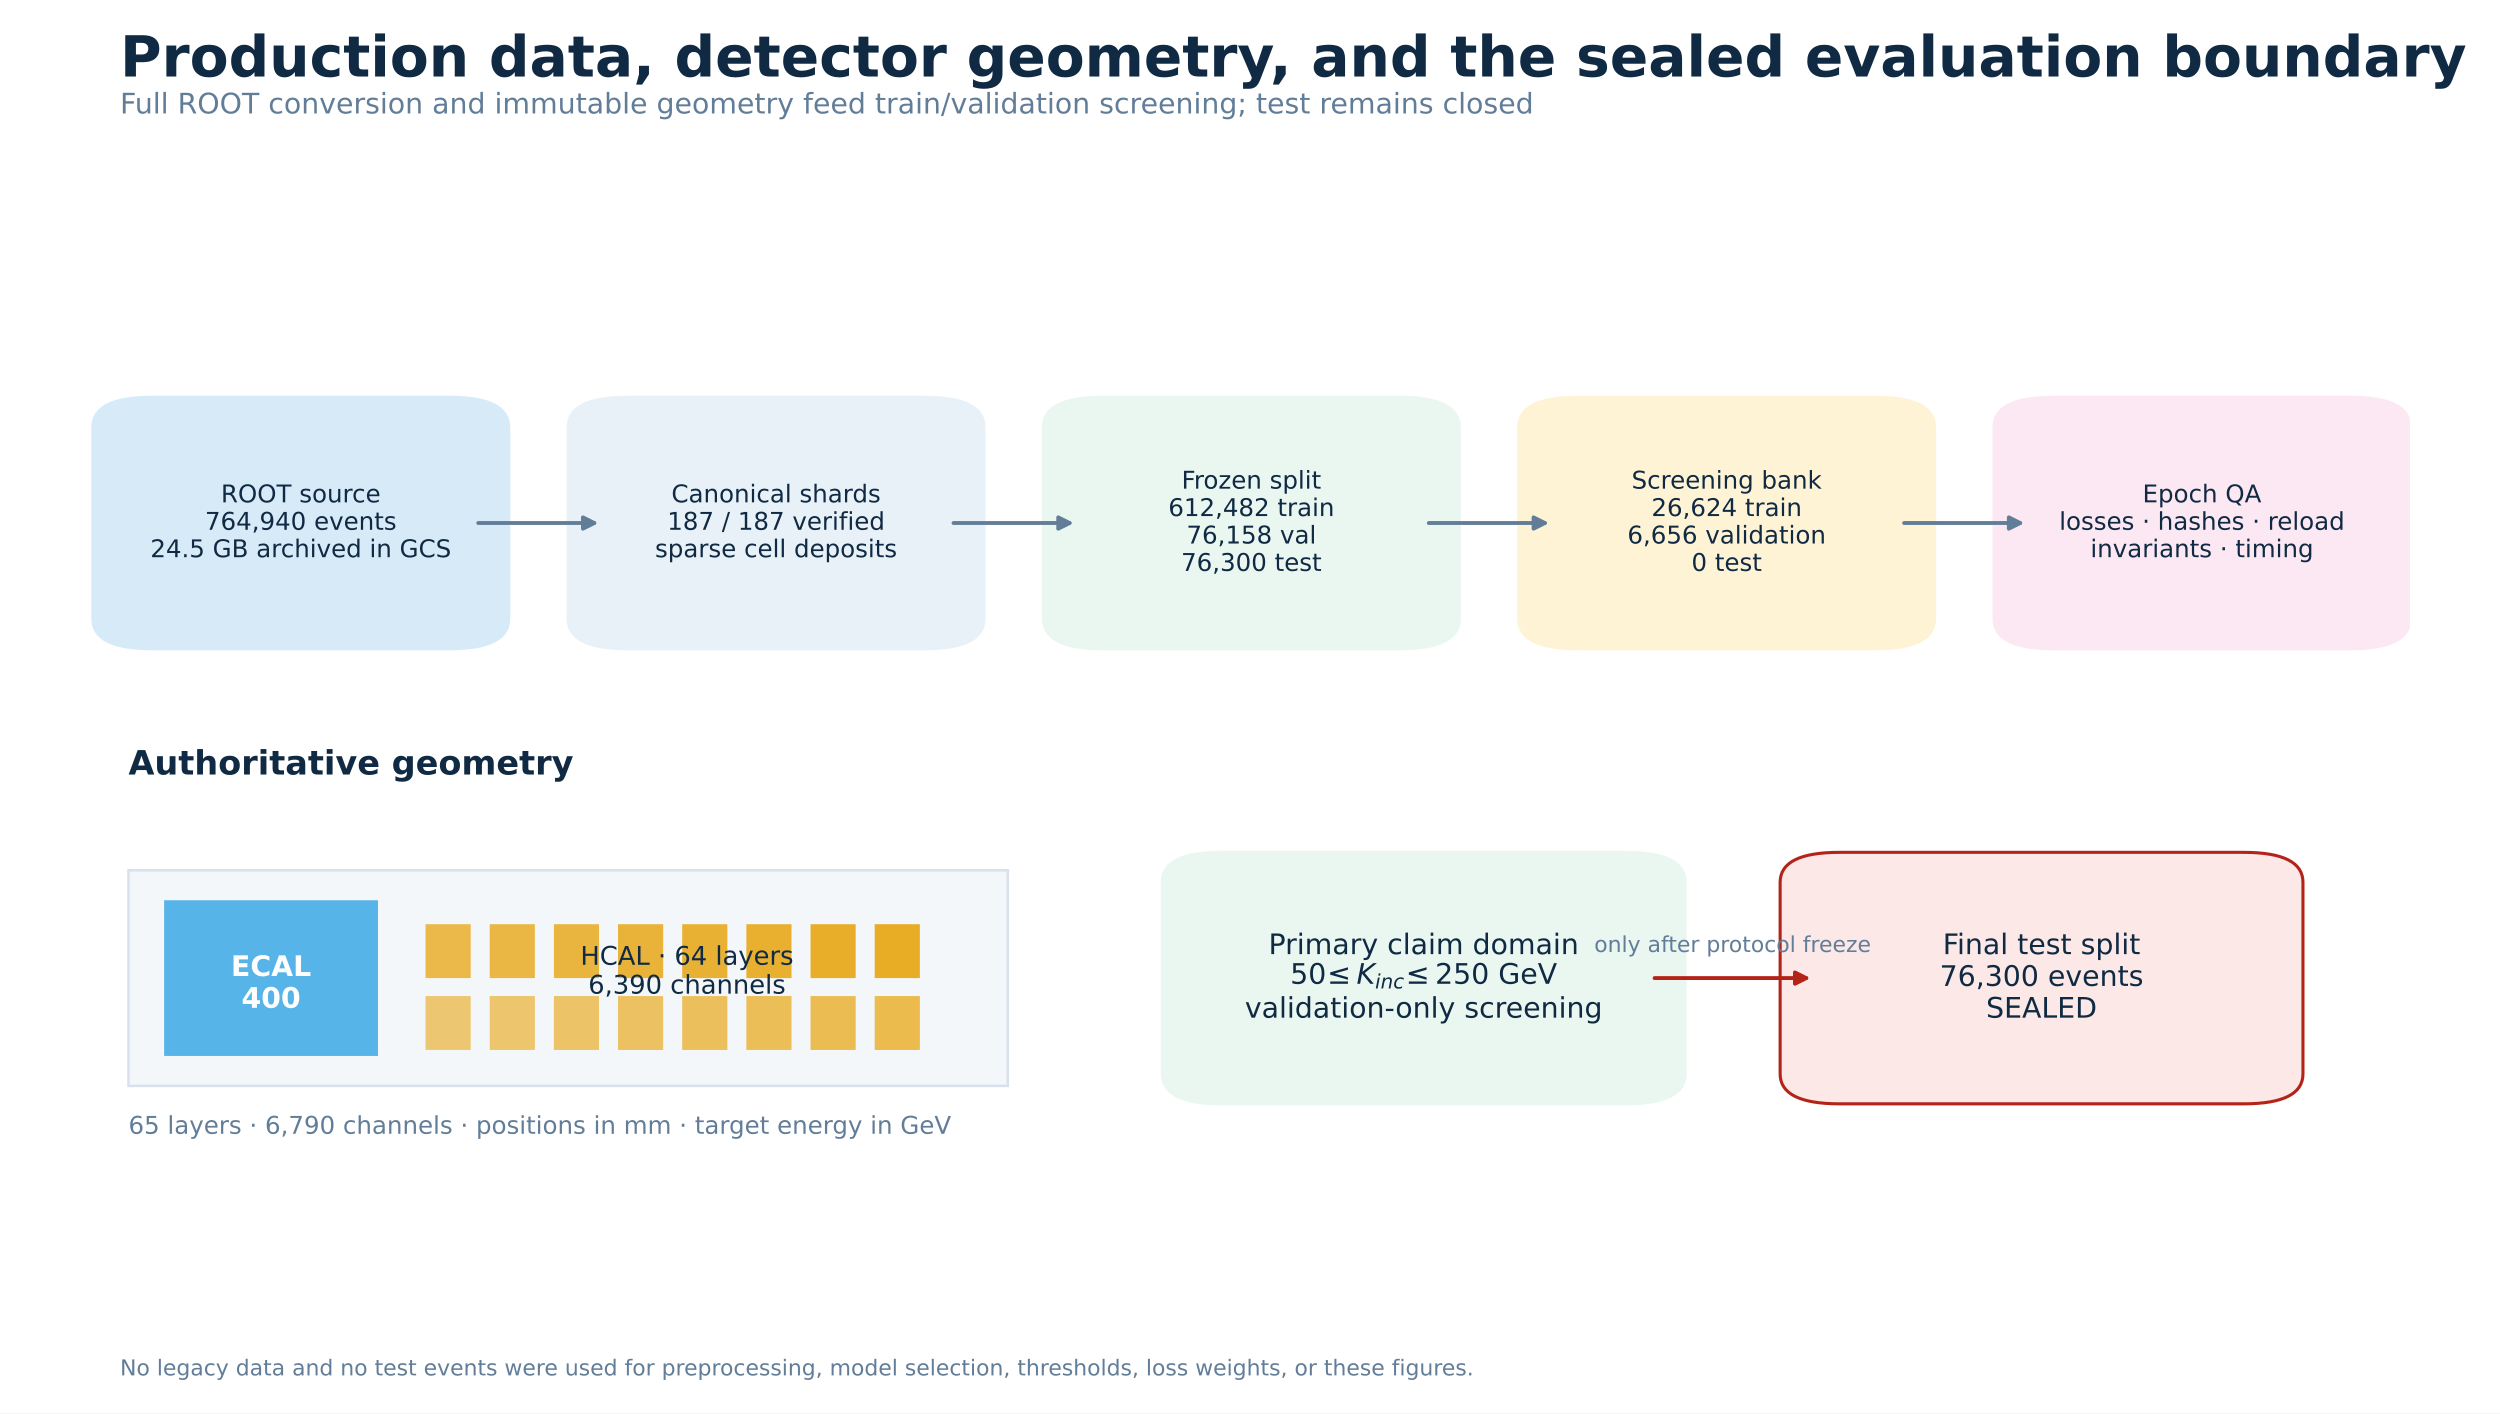
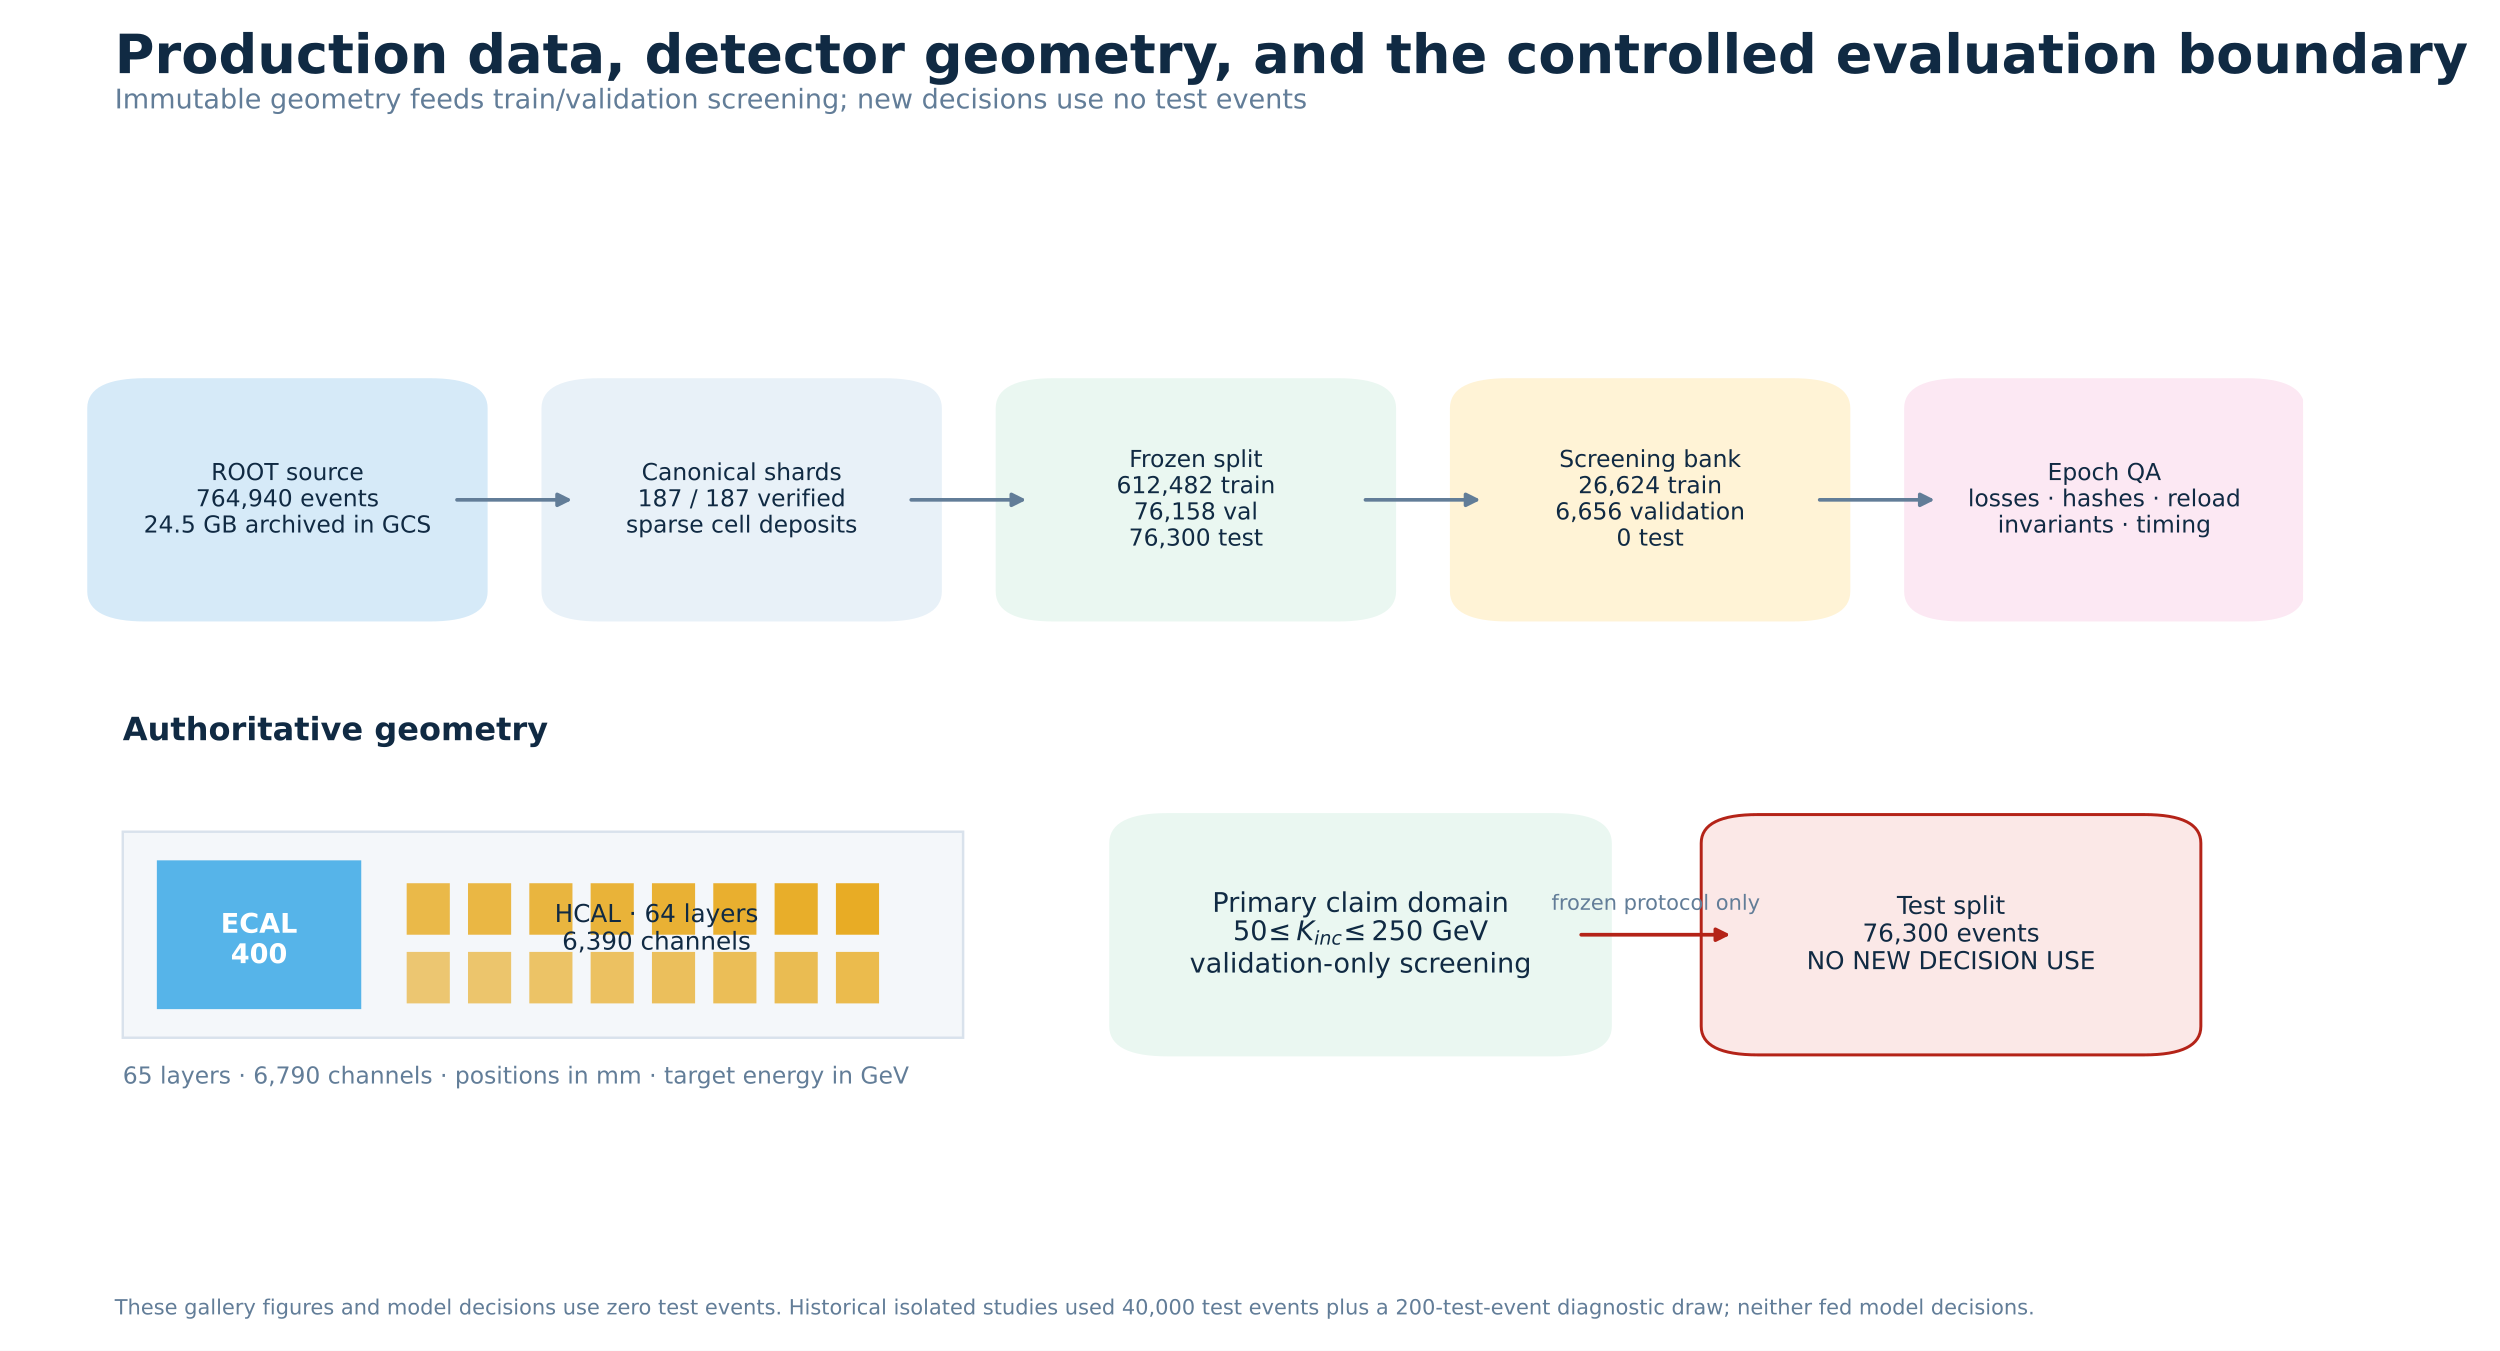
- <svg xmlns="http://www.w3.org/2000/svg" width="969.477pt" height="548.1pt" viewBox="0 0 969.477 548.1" version="1.1">
+ <svg xmlns="http://www.w3.org/2000/svg" width="1014.453pt" height="548.1pt" viewBox="0 0 1014.453 548.1" version="1.1">
  <defs>
    <style type="text/css">*{stroke-linejoin: round; stroke-linecap: butt}</style>
  </defs>
  <g id="figure_1">
    <g id="patch_1">
-       <path d="M 0 548.1 L 969.477 548.1 L 969.477 0 L 0 0 z " style="fill: #ffffff" />
+       <path d="M 0 548.1 L 1014.453 548.1 L 1014.453 0 L 0 0 z " style="fill: #ffffff" />
    </g>
    <g id="axes_1">
      <g id="patch_2">
-         <path d="M 59.039 251.586 L 174.236 251.586 Q 197.275 251.586 197.275 239.976 L 197.275 165.672 Q 197.275 154.062 174.236 154.062 L 59.039 154.062 Q 35.999 154.062 35.999 165.672 L 35.999 239.976 Q 35.999 251.586 59.039 251.586 z " clip-path="url(#pe0ac132d83)" style="fill: #d6eaf8; stroke: #d6eaf8; stroke-width: 1.2; stroke-linejoin: miter" />
+         <path d="M 59.039 251.586 L 174.236 251.586 Q 197.275 251.586 197.275 239.976 L 197.275 165.672 Q 197.275 154.062 174.236 154.062 L 59.039 154.062 Q 35.999 154.062 35.999 165.672 L 35.999 239.976 Q 35.999 251.586 59.039 251.586 z " clip-path="url(#p42ff928bb0)" style="fill: #d6eaf8; stroke: #d6eaf8; stroke-width: 1.2; stroke-linejoin: miter" />
      </g>
      <g id="patch_3">
-         <path d="M 243.354 251.586 L 358.551 251.586 Q 381.591 251.586 381.591 239.976 L 381.591 165.672 Q 381.591 154.062 358.551 154.062 L 243.354 154.062 Q 220.315 154.062 220.315 165.672 L 220.315 239.976 Q 220.315 251.586 243.354 251.586 z " clip-path="url(#pe0ac132d83)" style="fill: #e8f1f8; stroke: #e8f1f8; stroke-width: 1.2; stroke-linejoin: miter" />
+         <path d="M 243.354 251.586 L 358.551 251.586 Q 381.591 251.586 381.591 239.976 L 381.591 165.672 Q 381.591 154.062 358.551 154.062 L 243.354 154.062 Q 220.315 154.062 220.315 165.672 L 220.315 239.976 Q 220.315 251.586 243.354 251.586 z " clip-path="url(#p42ff928bb0)" style="fill: #e8f1f8; stroke: #e8f1f8; stroke-width: 1.2; stroke-linejoin: miter" />
      </g>
      <g id="patch_4">
-         <path d="M 427.67 251.586 L 542.867 251.586 Q 565.906 251.586 565.906 239.976 L 565.906 165.672 Q 565.906 154.062 542.867 154.062 L 427.67 154.062 Q 404.63 154.062 404.63 165.672 L 404.63 239.976 Q 404.63 251.586 427.67 251.586 z " clip-path="url(#pe0ac132d83)" style="fill: #eaf7f1; stroke: #eaf7f1; stroke-width: 1.2; stroke-linejoin: miter" />
+         <path d="M 427.67 251.586 L 542.867 251.586 Q 565.906 251.586 565.906 239.976 L 565.906 165.672 Q 565.906 154.062 542.867 154.062 L 427.67 154.062 Q 404.63 154.062 404.63 165.672 L 404.63 239.976 Q 404.63 251.586 427.67 251.586 z " clip-path="url(#p42ff928bb0)" style="fill: #eaf7f1; stroke: #eaf7f1; stroke-width: 1.2; stroke-linejoin: miter" />
      </g>
      <g id="patch_5">
-         <path d="M 611.985 251.586 L 727.182 251.586 Q 750.222 251.586 750.222 239.976 L 750.222 165.672 Q 750.222 154.062 727.182 154.062 L 611.985 154.062 Q 588.946 154.062 588.946 165.672 L 588.946 239.976 Q 588.946 251.586 611.985 251.586 z " clip-path="url(#pe0ac132d83)" style="fill: #fff3d6; stroke: #fff3d6; stroke-width: 1.2; stroke-linejoin: miter" />
+         <path d="M 611.985 251.586 L 727.182 251.586 Q 750.222 251.586 750.222 239.976 L 750.222 165.672 Q 750.222 154.062 727.182 154.062 L 611.985 154.062 Q 588.946 154.062 588.946 165.672 L 588.946 239.976 Q 588.946 251.586 611.985 251.586 z " clip-path="url(#p42ff928bb0)" style="fill: #fff3d6; stroke: #fff3d6; stroke-width: 1.2; stroke-linejoin: miter" />
      </g>
      <g id="patch_6">
-         <path d="M 796.3 251.586 L 911.498 251.586 Q 934.537 251.586 934.537 239.976 L 934.537 165.672 Q 934.537 154.062 911.498 154.062 L 796.3 154.062 Q 773.261 154.062 773.261 165.672 L 773.261 239.976 Q 773.261 251.586 796.3 251.586 z " clip-path="url(#pe0ac132d83)" style="fill: #fce8f3; stroke: #fce8f3; stroke-width: 1.2; stroke-linejoin: miter" />
+         <path d="M 796.3 251.586 L 911.498 251.586 Q 934.537 251.586 934.537 239.976 L 934.537 165.672 Q 934.537 154.062 911.498 154.062 L 796.3 154.062 Q 773.261 154.062 773.261 165.672 L 773.261 239.976 Q 773.261 251.586 796.3 251.586 z " clip-path="url(#p42ff928bb0)" style="fill: #fce8f3; stroke: #fce8f3; stroke-width: 1.2; stroke-linejoin: miter" />
      </g>
      <g id="patch_7">
-         <path d="M 49.823 421.092 L 390.807 421.092 L 390.807 337.5 L 49.823 337.5 z " clip-path="url(#pe0ac132d83)" style="fill: #f4f7fa; stroke: #d9e2ec; stroke-linejoin: miter" />
+         <path d="M 49.823 421.092 L 390.807 421.092 L 390.807 337.5 L 49.823 337.5 z " clip-path="url(#p42ff928bb0)" style="fill: #f4f7fa; stroke: #d9e2ec; stroke-linejoin: miter" />
      </g>
      <g id="patch_8">
-         <path d="M 63.647 409.482 L 146.589 409.482 L 146.589 349.11 L 63.647 349.11 z " clip-path="url(#pe0ac132d83)" style="fill: #56b4e9" />
+         <path d="M 63.647 409.482 L 146.589 409.482 L 146.589 349.11 L 63.647 349.11 z " clip-path="url(#p42ff928bb0)" style="fill: #56b4e9" />
      </g>
      <g id="patch_9">
-         <path d="M 165.02 407.16 L 182.53 407.16 L 182.53 386.262 L 165.02 386.262 z " clip-path="url(#pe0ac132d83)" style="fill: #e69f00; opacity: 0.55" />
+         <path d="M 165.02 407.16 L 182.53 407.16 L 182.53 386.262 L 165.02 386.262 z " clip-path="url(#p42ff928bb0)" style="fill: #e69f00; opacity: 0.55" />
      </g>
      <g id="patch_10">
-         <path d="M 189.903 407.16 L 207.413 407.16 L 207.413 386.262 L 189.903 386.262 z " clip-path="url(#pe0ac132d83)" style="fill: #e69f00; opacity: 0.57" />
+         <path d="M 189.903 407.16 L 207.413 407.16 L 207.413 386.262 L 189.903 386.262 z " clip-path="url(#p42ff928bb0)" style="fill: #e69f00; opacity: 0.57" />
      </g>
      <g id="patch_11">
-         <path d="M 214.785 407.16 L 232.295 407.16 L 232.295 386.262 L 214.785 386.262 z " clip-path="url(#pe0ac132d83)" style="fill: #e69f00; opacity: 0.59" />
+         <path d="M 214.785 407.16 L 232.295 407.16 L 232.295 386.262 L 214.785 386.262 z " clip-path="url(#p42ff928bb0)" style="fill: #e69f00; opacity: 0.59" />
      </g>
      <g id="patch_12">
-         <path d="M 239.668 407.16 L 257.178 407.16 L 257.178 386.262 L 239.668 386.262 z " clip-path="url(#pe0ac132d83)" style="fill: #e69f00; opacity: 0.61" />
+         <path d="M 239.668 407.16 L 257.178 407.16 L 257.178 386.262 L 239.668 386.262 z " clip-path="url(#p42ff928bb0)" style="fill: #e69f00; opacity: 0.61" />
      </g>
      <g id="patch_13">
-         <path d="M 264.551 407.16 L 282.06 407.16 L 282.06 386.262 L 264.551 386.262 z " clip-path="url(#pe0ac132d83)" style="fill: #e69f00; opacity: 0.63" />
+         <path d="M 264.551 407.16 L 282.06 407.16 L 282.06 386.262 L 264.551 386.262 z " clip-path="url(#p42ff928bb0)" style="fill: #e69f00; opacity: 0.63" />
      </g>
      <g id="patch_14">
-         <path d="M 289.433 407.16 L 306.943 407.16 L 306.943 386.262 L 289.433 386.262 z " clip-path="url(#pe0ac132d83)" style="fill: #e69f00; opacity: 0.65" />
+         <path d="M 289.433 407.16 L 306.943 407.16 L 306.943 386.262 L 289.433 386.262 z " clip-path="url(#p42ff928bb0)" style="fill: #e69f00; opacity: 0.65" />
      </g>
      <g id="patch_15">
-         <path d="M 314.316 407.16 L 331.826 407.16 L 331.826 386.262 L 314.316 386.262 z " clip-path="url(#pe0ac132d83)" style="fill: #e69f00; opacity: 0.67" />
+         <path d="M 314.316 407.16 L 331.826 407.16 L 331.826 386.262 L 314.316 386.262 z " clip-path="url(#p42ff928bb0)" style="fill: #e69f00; opacity: 0.67" />
      </g>
      <g id="patch_16">
-         <path d="M 339.198 407.16 L 356.708 407.16 L 356.708 386.262 L 339.198 386.262 z " clip-path="url(#pe0ac132d83)" style="fill: #e69f00; opacity: 0.69" />
+         <path d="M 339.198 407.16 L 356.708 407.16 L 356.708 386.262 L 339.198 386.262 z " clip-path="url(#p42ff928bb0)" style="fill: #e69f00; opacity: 0.69" />
      </g>
      <g id="patch_17">
-         <path d="M 165.02 379.296 L 182.53 379.296 L 182.53 358.398 L 165.02 358.398 z " clip-path="url(#pe0ac132d83)" style="fill: #e69f00; opacity: 0.71" />
+         <path d="M 165.02 379.296 L 182.53 379.296 L 182.53 358.398 L 165.02 358.398 z " clip-path="url(#p42ff928bb0)" style="fill: #e69f00; opacity: 0.71" />
      </g>
      <g id="patch_18">
-         <path d="M 189.903 379.296 L 207.413 379.296 L 207.413 358.398 L 189.903 358.398 z " clip-path="url(#pe0ac132d83)" style="fill: #e69f00; opacity: 0.73" />
+         <path d="M 189.903 379.296 L 207.413 379.296 L 207.413 358.398 L 189.903 358.398 z " clip-path="url(#p42ff928bb0)" style="fill: #e69f00; opacity: 0.73" />
      </g>
      <g id="patch_19">
-         <path d="M 214.785 379.296 L 232.295 379.296 L 232.295 358.398 L 214.785 358.398 z " clip-path="url(#pe0ac132d83)" style="fill: #e69f00; opacity: 0.75" />
+         <path d="M 214.785 379.296 L 232.295 379.296 L 232.295 358.398 L 214.785 358.398 z " clip-path="url(#p42ff928bb0)" style="fill: #e69f00; opacity: 0.75" />
      </g>
      <g id="patch_20">
-         <path d="M 239.668 379.296 L 257.178 379.296 L 257.178 358.398 L 239.668 358.398 z " clip-path="url(#pe0ac132d83)" style="fill: #e69f00; opacity: 0.77" />
+         <path d="M 239.668 379.296 L 257.178 379.296 L 257.178 358.398 L 239.668 358.398 z " clip-path="url(#p42ff928bb0)" style="fill: #e69f00; opacity: 0.77" />
      </g>
      <g id="patch_21">
-         <path d="M 264.551 379.296 L 282.06 379.296 L 282.06 358.398 L 264.551 358.398 z " clip-path="url(#pe0ac132d83)" style="fill: #e69f00; opacity: 0.79" />
+         <path d="M 264.551 379.296 L 282.06 379.296 L 282.06 358.398 L 264.551 358.398 z " clip-path="url(#p42ff928bb0)" style="fill: #e69f00; opacity: 0.79" />
      </g>
      <g id="patch_22">
-         <path d="M 289.433 379.296 L 306.943 379.296 L 306.943 358.398 L 289.433 358.398 z " clip-path="url(#pe0ac132d83)" style="fill: #e69f00; opacity: 0.81" />
+         <path d="M 289.433 379.296 L 306.943 379.296 L 306.943 358.398 L 289.433 358.398 z " clip-path="url(#p42ff928bb0)" style="fill: #e69f00; opacity: 0.81" />
      </g>
      <g id="patch_23">
-         <path d="M 314.316 379.296 L 331.826 379.296 L 331.826 358.398 L 314.316 358.398 z " clip-path="url(#pe0ac132d83)" style="fill: #e69f00; opacity: 0.83" />
+         <path d="M 314.316 379.296 L 331.826 379.296 L 331.826 358.398 L 314.316 358.398 z " clip-path="url(#p42ff928bb0)" style="fill: #e69f00; opacity: 0.83" />
      </g>
      <g id="patch_24">
-         <path d="M 339.198 379.296 L 356.708 379.296 L 356.708 358.398 L 339.198 358.398 z " clip-path="url(#pe0ac132d83)" style="fill: #e69f00; opacity: 0.85" />
+         <path d="M 339.198 379.296 L 356.708 379.296 L 356.708 358.398 L 339.198 358.398 z " clip-path="url(#p42ff928bb0)" style="fill: #e69f00; opacity: 0.85" />
      </g>
      <g id="patch_25">
-         <path d="M 473.748 428.058 L 630.417 428.058 Q 653.456 428.058 653.456 416.448 L 653.456 342.144 Q 653.456 330.534 630.417 330.534 L 473.748 330.534 Q 450.709 330.534 450.709 342.144 L 450.709 416.448 Q 450.709 428.058 473.748 428.058 z " clip-path="url(#pe0ac132d83)" style="fill: #eaf7f1; stroke: #eaf7f1; stroke-width: 1.2; stroke-linejoin: miter" />
+         <path d="M 473.748 428.058 L 630.417 428.058 Q 653.456 428.058 653.456 416.448 L 653.456 342.144 Q 653.456 330.534 630.417 330.534 L 473.748 330.534 Q 450.709 330.534 450.709 342.144 L 450.709 416.448 Q 450.709 428.058 473.748 428.058 z " clip-path="url(#p42ff928bb0)" style="fill: #eaf7f1; stroke: #eaf7f1; stroke-width: 1.2; stroke-linejoin: miter" />
      </g>
      <g id="patch_26">
-         <path d="M 713.358 428.058 L 870.027 428.058 Q 893.066 428.058 893.066 416.448 L 893.066 342.144 Q 893.066 330.534 870.027 330.534 L 713.358 330.534 Q 690.319 330.534 690.319 342.144 L 690.319 416.448 Q 690.319 428.058 713.358 428.058 z " clip-path="url(#pe0ac132d83)" style="fill: #fbe8e7; stroke: #b42318; stroke-width: 1.2; stroke-linejoin: miter" />
+         <path d="M 713.358 428.058 L 870.027 428.058 Q 893.066 428.058 893.066 416.448 L 893.066 342.144 Q 893.066 330.534 870.027 330.534 L 713.358 330.534 Q 690.319 330.534 690.319 342.144 L 690.319 416.448 Q 690.319 428.058 713.358 428.058 z " clip-path="url(#p42ff928bb0)" style="fill: #fbe8e7; stroke: #b42318; stroke-width: 1.2; stroke-linejoin: miter" />
      </g>
      <g id="text_1">
        <text style="font-size: 9.5px; font-family: 'DejaVu Sans'; fill: #102a43" transform="translate(85.67631 194.8075)">ROOT source</text>
        <text style="font-size: 9.5px; font-family: 'DejaVu Sans'; fill: #102a43" transform="translate(79.48127 205.4454)">764,940 events</text>
        <text style="font-size: 9.5px; font-family: 'DejaVu Sans'; fill: #102a43" transform="translate(58.29256 216.0833)">24.5 GB archived in GCS</text>
      </g>
      <g id="text_2">
        <text style="font-size: 9.5px; font-family: 'DejaVu Sans'; fill: #102a43" transform="translate(260.3715 194.8075)">Canonical shards</text>
        <text style="font-size: 9.5px; font-family: 'DejaVu Sans'; fill: #102a43" transform="translate(258.7542 205.4454)">187 / 187 verified</text>
        <text style="font-size: 9.5px; font-family: 'DejaVu Sans'; fill: #102a43" transform="translate(254.0183 216.0833)">sparse cell deposits</text>
      </g>
      <g id="text_3">
        <text style="font-size: 9.5px; font-family: 'DejaVu Sans'; fill: #102a43" transform="translate(458.2014 189.4885)">Frozen split</text>
        <text style="font-size: 9.5px; font-family: 'DejaVu Sans'; fill: #102a43" transform="translate(453.0602 200.1264)">612,482 train</text>
        <text style="font-size: 9.5px; font-family: 'DejaVu Sans'; fill: #102a43" transform="translate(460.0962 210.7644)">76,158 val</text>
        <text style="font-size: 9.5px; font-family: 'DejaVu Sans'; fill: #102a43" transform="translate(458.0166 221.4023)">76,300 test</text>
      </g>
      <g id="text_4">
        <text style="font-size: 9.5px; font-family: 'DejaVu Sans'; fill: #102a43" transform="translate(632.7125 189.4885)">Screening bank</text>
        <text style="font-size: 9.5px; font-family: 'DejaVu Sans'; fill: #102a43" transform="translate(640.3978 200.1264)">26,624 train</text>
        <text style="font-size: 9.5px; font-family: 'DejaVu Sans'; fill: #102a43" transform="translate(631.0893 210.7644)">6,656 validation</text>
        <text style="font-size: 9.5px; font-family: 'DejaVu Sans'; fill: #102a43" transform="translate(655.9303 221.4023)">0 test</text>
      </g>
      <g id="text_5">
        <text style="font-size: 9.5px; font-family: 'DejaVu Sans'; fill: #102a43" transform="translate(830.8555 194.8075)">Epoch QA</text>
        <text style="font-size: 9.5px; font-family: 'DejaVu Sans'; fill: #102a43" transform="translate(798.5451 205.4454)">losses · hashes · reload</text>
        <text style="font-size: 9.5px; font-family: 'DejaVu Sans'; fill: #102a43" transform="translate(810.6339 216.0833)">invariants · timing</text>
      </g>
      <g id="patch_27">
        <path d="M 185.453 202.824 Q 208.796 202.824 230.462 202.824 " style="fill: none; stroke: #627d98; stroke-width: 1.5; stroke-linecap: round" />
        <path d="M 226.062 200.624 L 230.462 202.824 L 226.062 205.024 z " style="fill: #627d98; stroke: #627d98; stroke-width: 1.5; stroke-linecap: round" />
      </g>
      <g id="patch_28">
        <path d="M 369.769 202.824 Q 393.111 202.824 414.777 202.824 " style="fill: none; stroke: #627d98; stroke-width: 1.5; stroke-linecap: round" />
        <path d="M 410.377 200.624 L 414.777 202.824 L 410.377 205.024 z " style="fill: #627d98; stroke: #627d98; stroke-width: 1.5; stroke-linecap: round" />
      </g>
      <g id="patch_29">
        <path d="M 554.084 202.824 Q 577.427 202.824 599.092 202.824 " style="fill: none; stroke: #627d98; stroke-width: 1.5; stroke-linecap: round" />
        <path d="M 594.692 200.624 L 599.092 202.824 L 594.692 205.024 z " style="fill: #627d98; stroke: #627d98; stroke-width: 1.5; stroke-linecap: round" />
      </g>
      <g id="patch_30">
        <path d="M 738.4 202.824 Q 761.742 202.824 783.408 202.824 " style="fill: none; stroke: #627d98; stroke-width: 1.5; stroke-linecap: round" />
        <path d="M 779.008 200.624 L 783.408 202.824 L 779.008 205.024 z " style="fill: #627d98; stroke: #627d98; stroke-width: 1.5; stroke-linecap: round" />
      </g>
      <g id="text_6">
        <text style="font-weight: 700; font-size: 13px; font-family: 'DejaVu Sans'; text-anchor: start; fill: #102a43" x="49.823" y="300.348" transform="rotate(-0 49.82308 300.348)">Authoritative geometry</text>
      </g>
      <g id="text_7">
        <text style="font-weight: 700; font-size: 11px; font-family: 'DejaVu Sans'; fill: #ffffff" transform="translate(89.56301 378.4945)">ECAL</text>
        <text style="font-weight: 700; font-size: 11px; font-family: 'DejaVu Sans'; fill: #ffffff" transform="translate(93.6373 390.8121)">400</text>
      </g>
      <g id="text_8">
        <text style="font-size: 10px; font-family: 'DejaVu Sans'; fill: #102a43" transform="translate(225.0679 374.1345)">HCAL · 64 layers</text>
        <text style="font-size: 10px; font-family: 'DejaVu Sans'; fill: #102a43" transform="translate(228.1007 385.3323)">6,390 channels</text>
      </g>
      <g id="text_9">
        <text style="font-size: 9.5px; font-family: 'DejaVu Sans'; text-anchor: start; fill: #627d98" x="49.823" y="439.668" transform="rotate(-0 49.82308 439.668)">65 layers · 6,790 channels · positions in mm · target energy in GeV</text>
      </g>
      <g id="text_10">
        <text style="font-size: 11px; font-family: 'DejaVu Sans'; fill: #102a43" transform="translate(491.9271 370.0137)">Primary claim domain</text>
        <g style="fill: #102a43" transform="translate(500.3275 382.3313)">
          <text>
            <tspan x="0" y="-0.828" style="font-size: 11px; font-family: 'DejaVu Sans'; fill: #102a43">5</tspan>
            <tspan x="6.999" y="-0.828" style="font-size: 11px; font-family: 'DejaVu Sans'; fill: #102a43">0</tspan>
            <tspan x="14.354" y="-0.828" style="font-size: 11px; font-family: 'DejaVu Sans'; fill: #102a43">≤</tspan>
            <tspan x="44.838" y="-0.828" style="font-size: 11px; font-family: 'DejaVu Sans'; fill: #102a43">≤</tspan>
            <tspan x="56.198" y="-0.828" style="font-size: 11px; font-family: 'DejaVu Sans'; fill: #102a43">2</tspan>
            <tspan x="63.197" y="-0.828" style="font-size: 11px; font-family: 'DejaVu Sans'; fill: #102a43">5</tspan>
            <tspan x="70.195" y="-0.828" style="font-size: 11px; font-family: 'DejaVu Sans'; fill: #102a43">0</tspan>
            <tspan x="77.194" y="-0.828" style="font-size: 11px; font-family: 'DejaVu Sans'; fill: #102a43"> </tspan>
            <tspan x="80.69" y="-0.828" style="font-size: 11px; font-family: 'DejaVu Sans'; fill: #102a43">G</tspan>
            <tspan x="89.214" y="-0.828" style="font-size: 11px; font-family: 'DejaVu Sans'; fill: #102a43">e</tspan>
            <tspan x="95.982" y="-0.828" style="font-size: 11px; font-family: 'DejaVu Sans'; fill: #102a43">V</tspan>
            <tspan x="25.714" y="-0.828" style="font-style: oblique; font-size: 11px; font-family: 'DejaVu Sans'; fill: #102a43">K</tspan>
            <tspan x="32.927" y="0.977" style="font-style: oblique; font-size: 7.7px; font-family: 'DejaVu Sans'; fill: #102a43">i</tspan>
            <tspan x="35.067" y="0.977" style="font-style: oblique; font-size: 7.7px; font-family: 'DejaVu Sans'; fill: #102a43">n</tspan>
            <tspan x="39.947" y="0.977" style="font-style: oblique; font-size: 7.7px; font-family: 'DejaVu Sans'; fill: #102a43">c</tspan>
          </text>
        </g>
        <text style="font-size: 11px; font-family: 'DejaVu Sans'; fill: #102a43" transform="translate(482.7481 394.6489)">validation-only screening</text>
      </g>
      <g id="text_11">
-         <text style="font-size: 11px; font-family: 'DejaVu Sans'; fill: #102a43" transform="translate(753.3893 370.0137)">Final test split</text>
-         <text style="font-size: 11px; font-family: 'DejaVu Sans'; fill: #102a43" transform="translate(752.169 382.3313)">76,300 events</text>
-         <text style="font-size: 11px; font-family: 'DejaVu Sans'; fill: #102a43" transform="translate(770.1884 394.6489)">SEALED</text>
+         <text style="font-size: 10px; font-family: 'DejaVu Sans'; fill: #102a43" transform="translate(769.741 370.8576)">Test split</text>
+         <text style="font-size: 10px; font-family: 'DejaVu Sans'; fill: #102a43" transform="translate(755.7621 382.0554)">76,300 events</text>
+         <text style="font-size: 10px; font-family: 'DejaVu Sans'; fill: #102a43" transform="translate(733.1105 393.2532)">NO NEW DECISION USE</text>
      </g>
      <g id="patch_31">
        <path d="M 641.629 379.296 Q 671.884 379.296 700.462 379.296 " style="fill: none; stroke: #b42318; stroke-width: 1.5; stroke-linecap: round" />
        <path d="M 696.062 377.096 L 700.462 379.296 L 696.062 381.496 z " style="fill: #b42318; stroke: #b42318; stroke-width: 1.5; stroke-linecap: round" />
      </g>
      <g id="text_12">
-         <text style="font-size: 8.5px; font-family: 'DejaVu Sans'; text-anchor: middle; fill: #627d98" x="671.888" y="369.169" transform="rotate(-0 671.8875 369.1691)">only after protocol freeze</text>
+         <text style="font-size: 8.5px; font-family: 'DejaVu Sans'; text-anchor: middle; fill: #627d98" x="671.888" y="369.169" transform="rotate(-0 671.8875 369.1691)">frozen protocol only</text>
      </g>
    </g>
    <g id="text_13">
-       <text style="font-weight: 700; font-size: 22px; font-family: 'DejaVu Sans'; text-anchor: start; fill: #102a43" x="46.559" y="29.677" transform="rotate(-0 46.55916 29.67656)">Production data, detector geometry, and the sealed evaluation boundary</text>
+       <text style="font-weight: 700; font-size: 22px; font-family: 'DejaVu Sans'; text-anchor: start; fill: #102a43" x="46.559" y="29.677" transform="rotate(-0 46.55916 29.67656)">Production data, detector geometry, and the controlled evaluation boundary</text>
    </g>
    <g id="text_14">
-       <text style="font-size: 11px; font-family: 'DejaVu Sans'; text-anchor: start; fill: #627d98" x="46.559" y="43.998" transform="rotate(-0 46.55916 43.99828)">Full ROOT conversion and immutable geometry feed train/validation screening; test remains closed</text>
+       <text style="font-size: 11px; font-family: 'DejaVu Sans'; text-anchor: start; fill: #627d98" x="46.559" y="43.998" transform="rotate(-0 46.55916 43.99828)">Immutable geometry feeds train/validation screening; new decisions use no test events</text>
    </g>
    <g id="text_15">
-       <text style="font-size: 8.5px; font-family: 'DejaVu Sans'; text-anchor: start; fill: #627d98" x="46.559" y="533.372" transform="rotate(-0 46.55916 533.3723)">No legacy data and no test events were used for preprocessing, model selection, thresholds, loss weights, or these figures.</text>
+       <text style="font-size: 8.5px; font-family: 'DejaVu Sans'; text-anchor: start; fill: #627d98" x="46.559" y="533.372" transform="rotate(-0 46.55916 533.3723)">These gallery figures and model decisions use zero test events. Historical isolated studies used 40,000 test events plus a 200-test-event diagnostic draw; neither fed model decisions.</text>
    </g>
  </g>
  <defs>
-     <clipPath id="pe0ac132d83">
+     <clipPath id="p42ff928bb0">
      <rect x="12.96" y="58.86" width="921.577" height="464.4" />
    </clipPath>
  </defs>
</svg>
